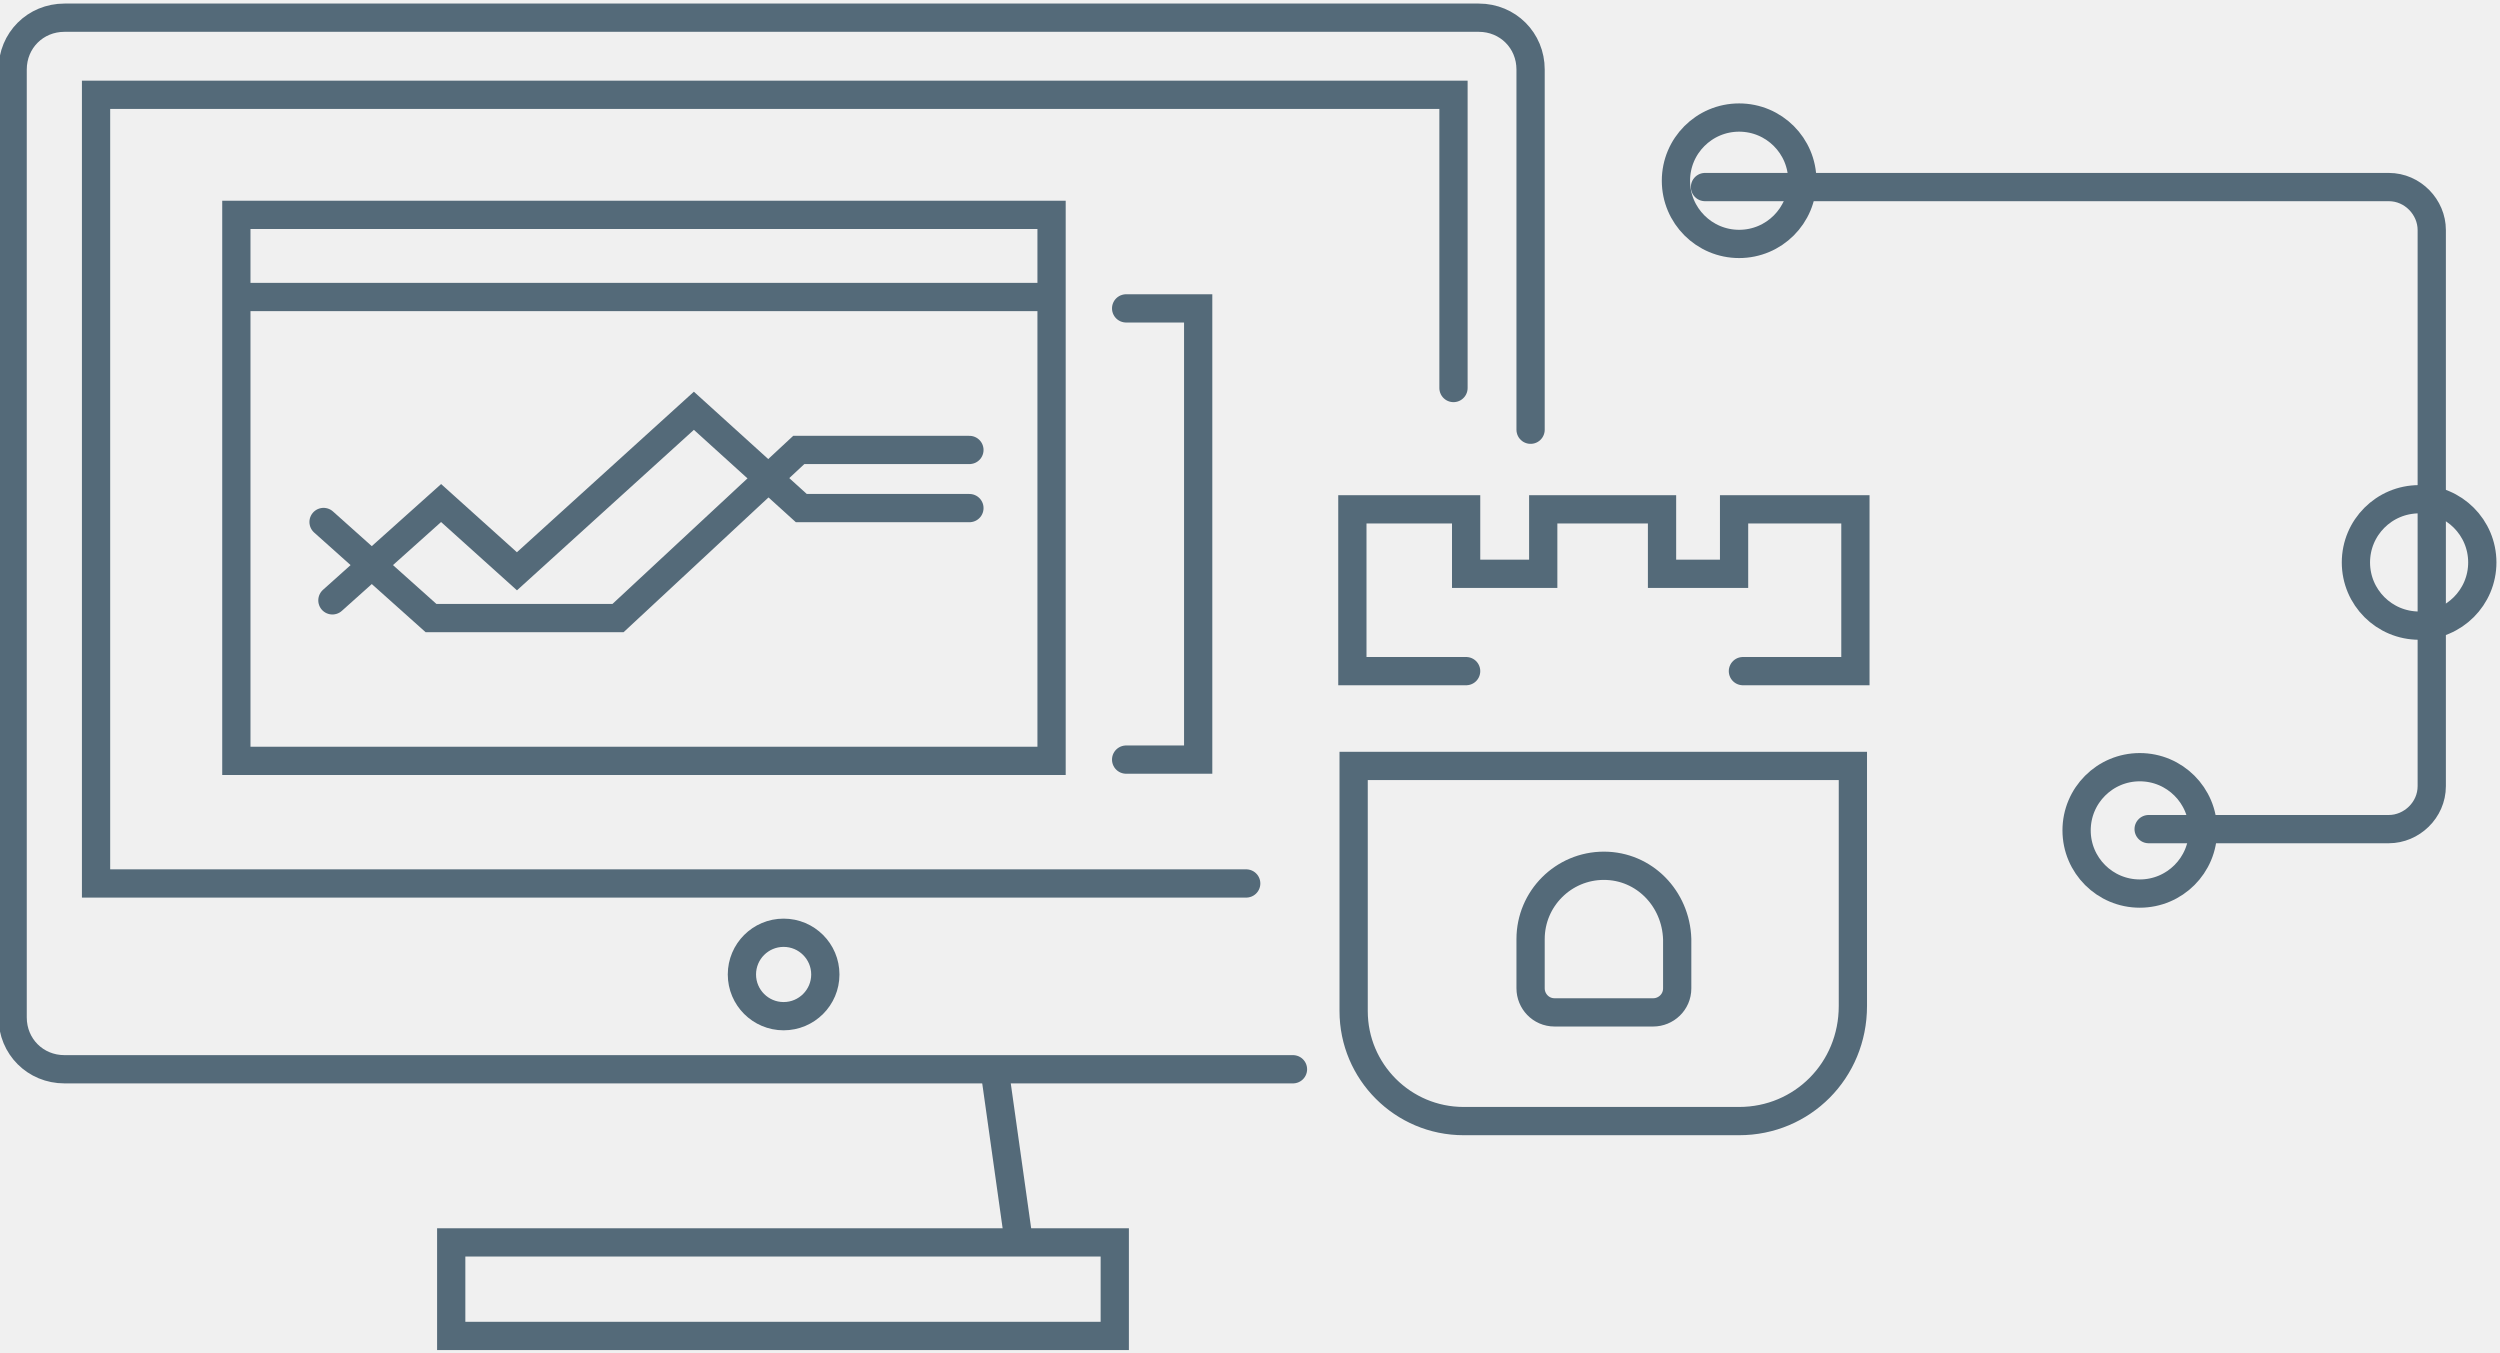
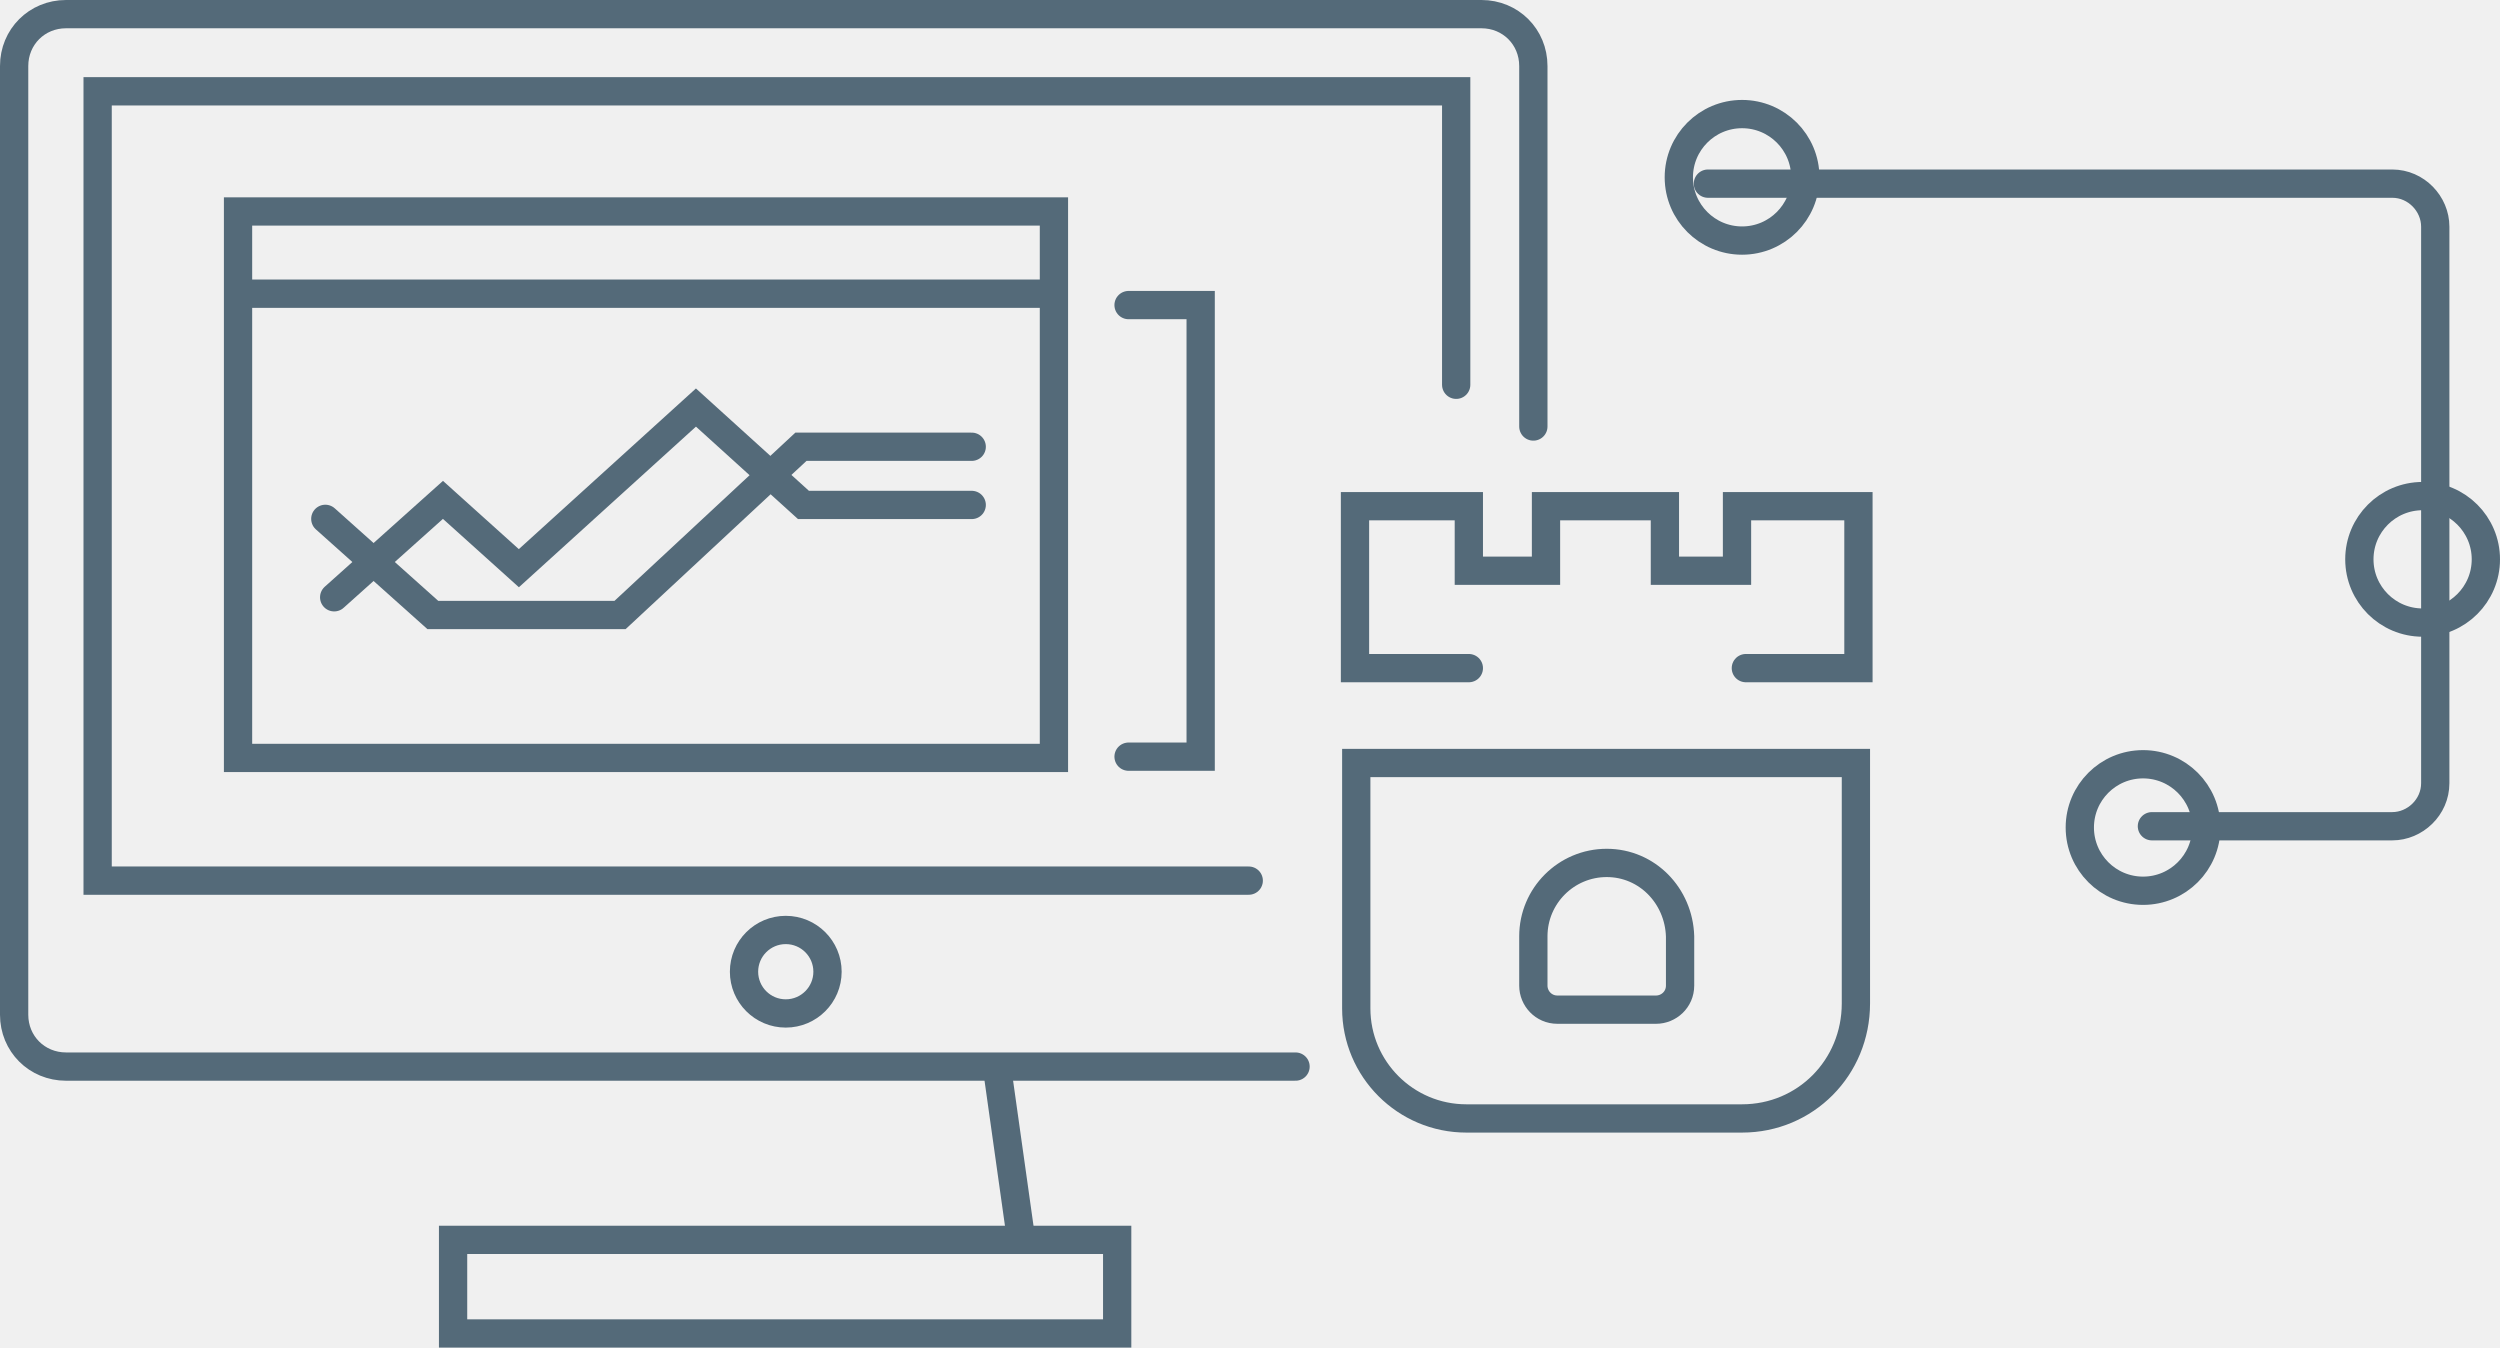
- <svg xmlns="http://www.w3.org/2000/svg" version="1.1" id="Layer_1" x="0px" y="0px" viewBox="0 0 197.8 107" style="enable-background:new 0 0 197.8 107;" xml:space="preserve">
+ <svg xmlns="http://www.w3.org/2000/svg" version="1.1" id="Layer_1" x="0px" y="0px" viewBox="0 0 197.636 106.536" xml:space="preserve" width="197.636" height="106.536">
  <defs id="defs57" />
  <style type="text/css" id="style2">
	.st0{fill:#FFFFFF;stroke:#546A79;stroke-width:2.236;stroke-linecap:round;stroke-miterlimit:10;}
	.st1{fill:#9ECD64;stroke:#546A79;stroke-width:2.236;stroke-linecap:round;stroke-miterlimit:10;}
	.st2{fill:none;stroke:#546A79;stroke-width:2.236;stroke-linecap:round;stroke-miterlimit:10;}
	.st3{fill:#546A79;}
	.st4{fill:none;stroke:#FFFFFF;stroke-width:2.236;stroke-linecap:round;stroke-miterlimit:10;}
	.st5{fill:none;stroke:#546A79;stroke-width:4.48;stroke-miterlimit:10;}
	.st6{fill:#9ECD64;stroke:#546A79;stroke-width:4.48;stroke-linecap:round;stroke-miterlimit:10;}
	.st7{fill:#FFFFFF;stroke:#546A79;stroke-width:2.236;stroke-linecap:round;stroke-linejoin:round;stroke-miterlimit:10;}
</style>
-   <g id="g52" style="fill:none">
+   <g id="g52" style="fill:none" transform="translate(0.118,-0.282)">
    <g id="g8" style="fill:none">
-       <path class="st0" d="M102.3,84.6H5.1c-2.3,0-4.1-1.8-4.1-4.1V5.5c0-2.3,1.8-4.1,4.1-4.1H117c2.3,0,4.1,1.8,4.1,4.1V34" id="path4" style="fill:none" />
-       <polyline class="st0" points="98.6,69.9 7.6,69.9 7.6,7.5 115,7.5 115,30.7   " id="polyline6" style="fill:none" />
+       <path class="st0" d="M 102.3,84.6 H 5.1 C 2.8,84.6 1,82.8 1,80.5 V 5.5 C 1,3.2 2.8,1.4 5.1,1.4 H 117 c 2.3,0 4.1,1.8 4.1,4.1 V 34" id="path4" style="fill:none;stroke:#546a79;stroke-width:2.236;stroke-linecap:round;stroke-miterlimit:10" />
+       <polyline class="st0" points="98.6,69.9 7.6,69.9 7.6,7.5 115,7.5 115,30.7   " id="polyline6" style="fill:none;stroke:#546a79;stroke-width:2.236;stroke-linecap:round;stroke-miterlimit:10" />
    </g>
-     <circle class="st0" cx="62" cy="77.1" r="3.3" id="circle10" style="fill:none" />
+     <circle class="st0" cx="62" cy="77.1" r="3.3" id="circle10" style="fill:none;stroke:#546a79;stroke-width:2.236;stroke-linecap:round;stroke-miterlimit:10" />
    <g id="g16" style="fill:none">
      <polyline class="st3" points="42.9,98.2 44.2,84.7 78.7,84.7 80.6,98.2   " id="polyline12" style="fill:none" />
-       <line class="st0" x1="78.7" y1="84.7" x2="80.6" y2="98.2" id="line14" style="fill:none" />
+       <line class="st0" x1="78.7" y1="84.7" x2="80.6" y2="98.2" id="line14" style="fill:none;stroke:#546a79;stroke-width:2.236;stroke-linecap:round;stroke-miterlimit:10" />
    </g>
-     <rect x="35.7" y="98.3" class="st0" width="52.5" height="7.4" id="rect18" style="fill:none" />
-     <rect x="18.7" y="17" class="st0" width="64.5" height="43.2" id="rect20" style="fill:none" />
-     <line class="st0" x1="19" y1="23.5" x2="83.1" y2="23.5" id="line22" style="fill:none" />
+     <rect x="35.7" y="98.3" class="st0" width="52.5" height="7.4" id="rect18" style="fill:none;stroke:#546a79;stroke-width:2.236;stroke-linecap:round;stroke-miterlimit:10" />
+     <rect x="18.7" y="17" class="st0" width="64.5" height="43.2" id="rect20" style="fill:none;stroke:#546a79;stroke-width:2.236;stroke-linecap:round;stroke-miterlimit:10" />
+     <line class="st0" x1="19" y1="23.5" x2="83.1" y2="23.5" id="line22" style="fill:none;stroke:#546a79;stroke-width:2.236;stroke-linecap:round;stroke-miterlimit:10" />
    <circle class="st3" cx="24.6" cy="20.2" r="1.1" id="circle24" style="fill:none" />
    <circle class="st3" cx="27.9" cy="20.2" r="1.1" id="circle26" style="fill:none" />
    <circle class="st3" cx="31.1" cy="20.2" r="1.1" id="circle28" style="fill:none" />
-     <polyline class="st0" points="26.3,47.5 34.9,39.8 40.9,45.2 54.9,32.5 63.4,40.2 76.7,40.2  " id="polyline30" style="fill:none" />
-     <polyline class="st2" points="25.6,41.3 34.1,48.9 48.9,48.9 63.2,35.6 76.7,35.6  " id="polyline32" style="fill:none" />
-     <polyline class="st0" points="89.1,24.4 94.8,24.4 94.8,60.1 89.1,60.1  " id="polyline34" style="fill:none" />
-     <polyline class="st0" points="116,53.1 107,53.1 107,40.3 116,40.3 116,45.4 122.1,45.4 122.1,40.3 131.5,40.3 131.5,45.4    137.2,45.4 137.2,40.3 146.8,40.3 146.8,53.1 137.9,53.1  " id="polyline36" style="fill:none" />
-     <path class="st0" d="M137.6,88.7h-21.8c-4.8,0-8.7-3.9-8.7-8.7V60.6h39.5v19C146.6,84.7,142.6,88.7,137.6,88.7z" id="path38" style="fill:none" />
-     <path class="st0" d="M126.9,68.5L126.9,68.5c-3.2,0-5.8,2.6-5.8,5.8v3.9c0,1,0.8,1.9,1.9,1.9h7.8c1,0,1.9-0.8,1.9-1.9v-3.9   C132.6,71.1,130.1,68.5,126.9,68.5z" id="path40" style="fill:none" />
+     <polyline class="st0" points="26.3,47.5 34.9,39.8 40.9,45.2 54.9,32.5 63.4,40.2 76.7,40.2  " id="polyline30" style="fill:none;stroke:#546a79;stroke-width:2.236;stroke-linecap:round;stroke-miterlimit:10" />
+     <polyline class="st2" points="25.6,41.3 34.1,48.9 48.9,48.9 63.2,35.6 76.7,35.6  " id="polyline32" style="fill:none;stroke:#546a79;stroke-width:2.236;stroke-linecap:round;stroke-miterlimit:10" />
+     <polyline class="st0" points="89.1,24.4 94.8,24.4 94.8,60.1 89.1,60.1  " id="polyline34" style="fill:none;stroke:#546a79;stroke-width:2.236;stroke-linecap:round;stroke-miterlimit:10" />
+     <polyline class="st0" points="116,53.1 107,53.1 107,40.3 116,40.3 116,45.4 122.1,45.4 122.1,40.3 131.5,40.3 131.5,45.4    137.2,45.4 137.2,40.3 146.8,40.3 146.8,53.1 137.9,53.1  " id="polyline36" style="fill:none;stroke:#546a79;stroke-width:2.236;stroke-linecap:round;stroke-miterlimit:10" />
+     <path class="st0" d="m 137.6,88.7 h -21.8 c -4.8,0 -8.7,-3.9 -8.7,-8.7 V 60.6 h 39.5 v 19 c 0,5.1 -4,9.1 -9,9.1 z" id="path38" style="fill:none;stroke:#546a79;stroke-width:2.236;stroke-linecap:round;stroke-miterlimit:10" />
+     <path class="st0" d="m 126.9,68.5 v 0 c -3.2,0 -5.8,2.6 -5.8,5.8 v 3.9 c 0,1 0.8,1.9 1.9,1.9 h 7.8 c 1,0 1.9,-0.8 1.9,-1.9 v -3.9 c -0.1,-3.2 -2.6,-5.8 -5.8,-5.8 z" id="path40" style="fill:none;stroke:#546a79;stroke-width:2.236;stroke-linecap:round;stroke-miterlimit:10" />
    <g id="g50" style="fill:none">
-       <path class="st0" d="M134.9,14.8H189c1.9,0,3.4,1.6,3.4,3.4v44c0,1.9-1.6,3.4-3.4,3.4h-19" id="path42" style="fill:none" />
-       <circle class="st0" cx="191.4" cy="44.5" r="5" id="circle44" style="fill:none" />
-       <circle class="st0" cx="169.3" cy="65.7" r="5" id="circle46" style="fill:none" />
-       <circle class="st0" cx="137.6" cy="14.3" r="5" id="circle48" style="fill:none" />
+       <path class="st0" d="M 134.9,14.8 H 189 c 1.9,0 3.4,1.6 3.4,3.4 v 44 c 0,1.9 -1.6,3.4 -3.4,3.4 h -19" id="path42" style="fill:none;stroke:#546a79;stroke-width:2.236;stroke-linecap:round;stroke-miterlimit:10" />
+       <circle class="st0" cx="191.4" cy="44.5" r="5" id="circle44" style="fill:none;stroke:#546a79;stroke-width:2.236;stroke-linecap:round;stroke-miterlimit:10" />
+       <circle class="st0" cx="169.3" cy="65.7" r="5" id="circle46" style="fill:none;stroke:#546a79;stroke-width:2.236;stroke-linecap:round;stroke-miterlimit:10" />
+       <circle class="st0" cx="137.6" cy="14.3" r="5" id="circle48" style="fill:none;stroke:#546a79;stroke-width:2.236;stroke-linecap:round;stroke-miterlimit:10" />
    </g>
  </g>
</svg>
